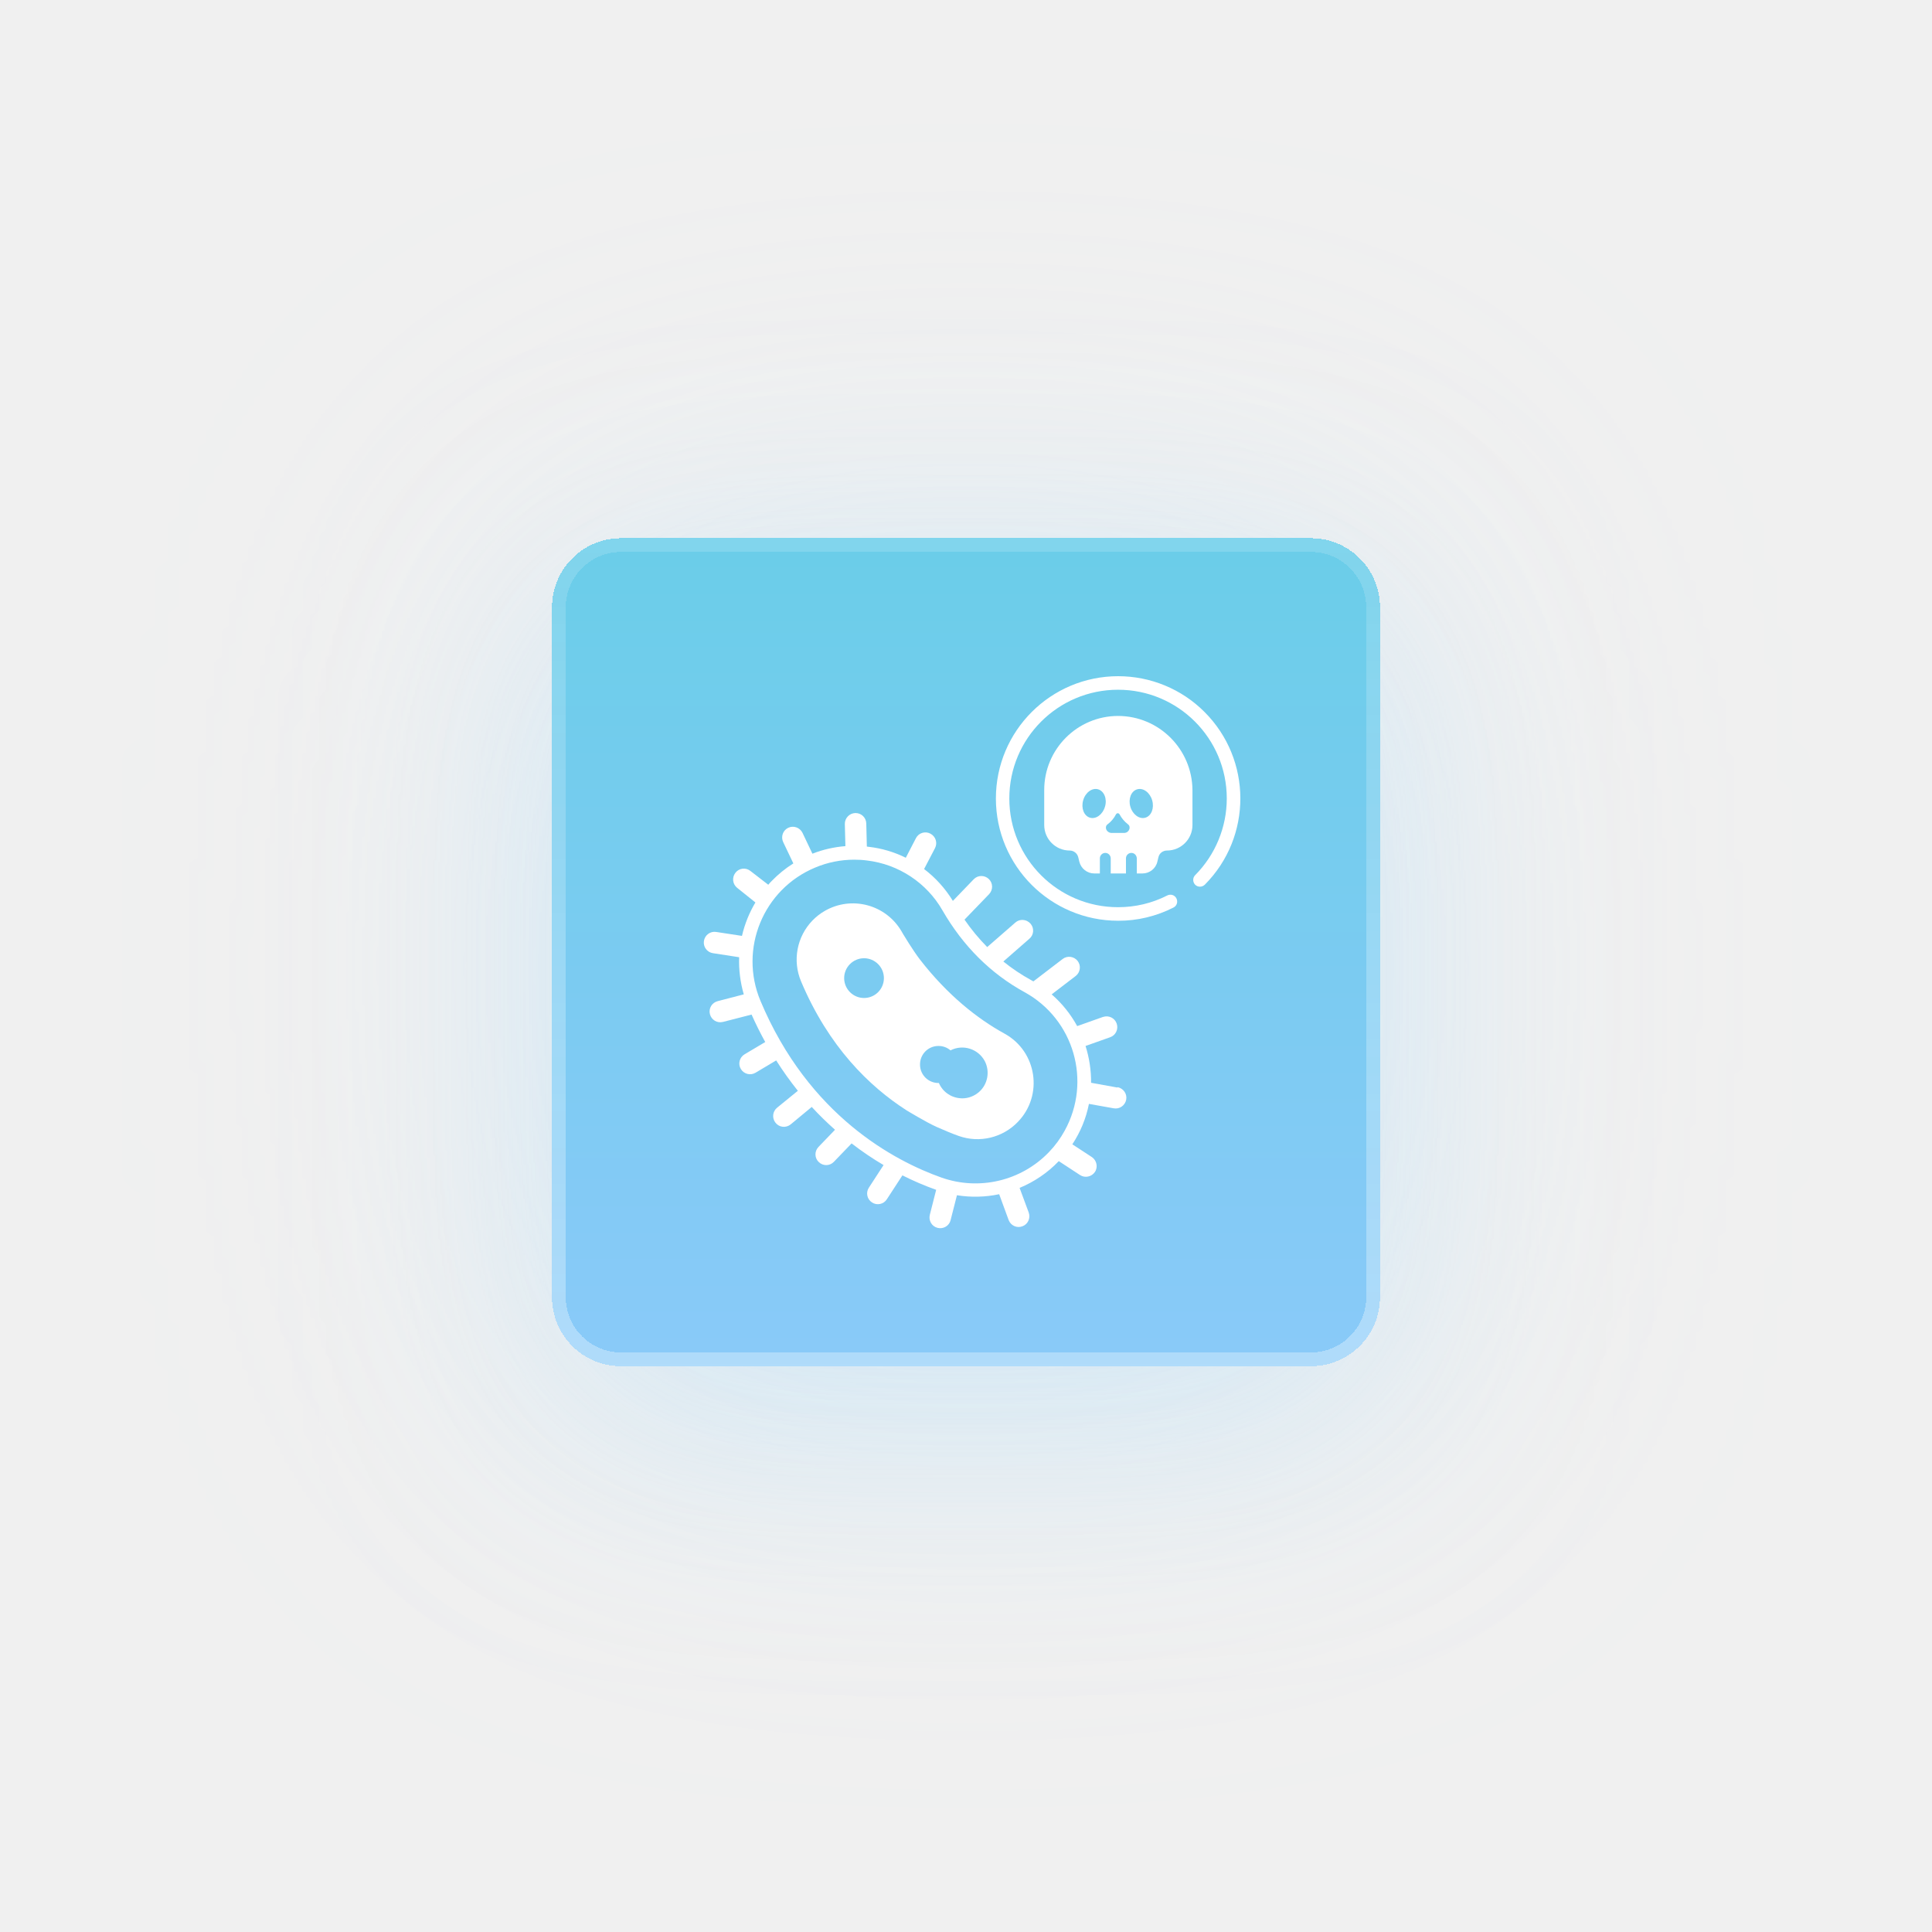
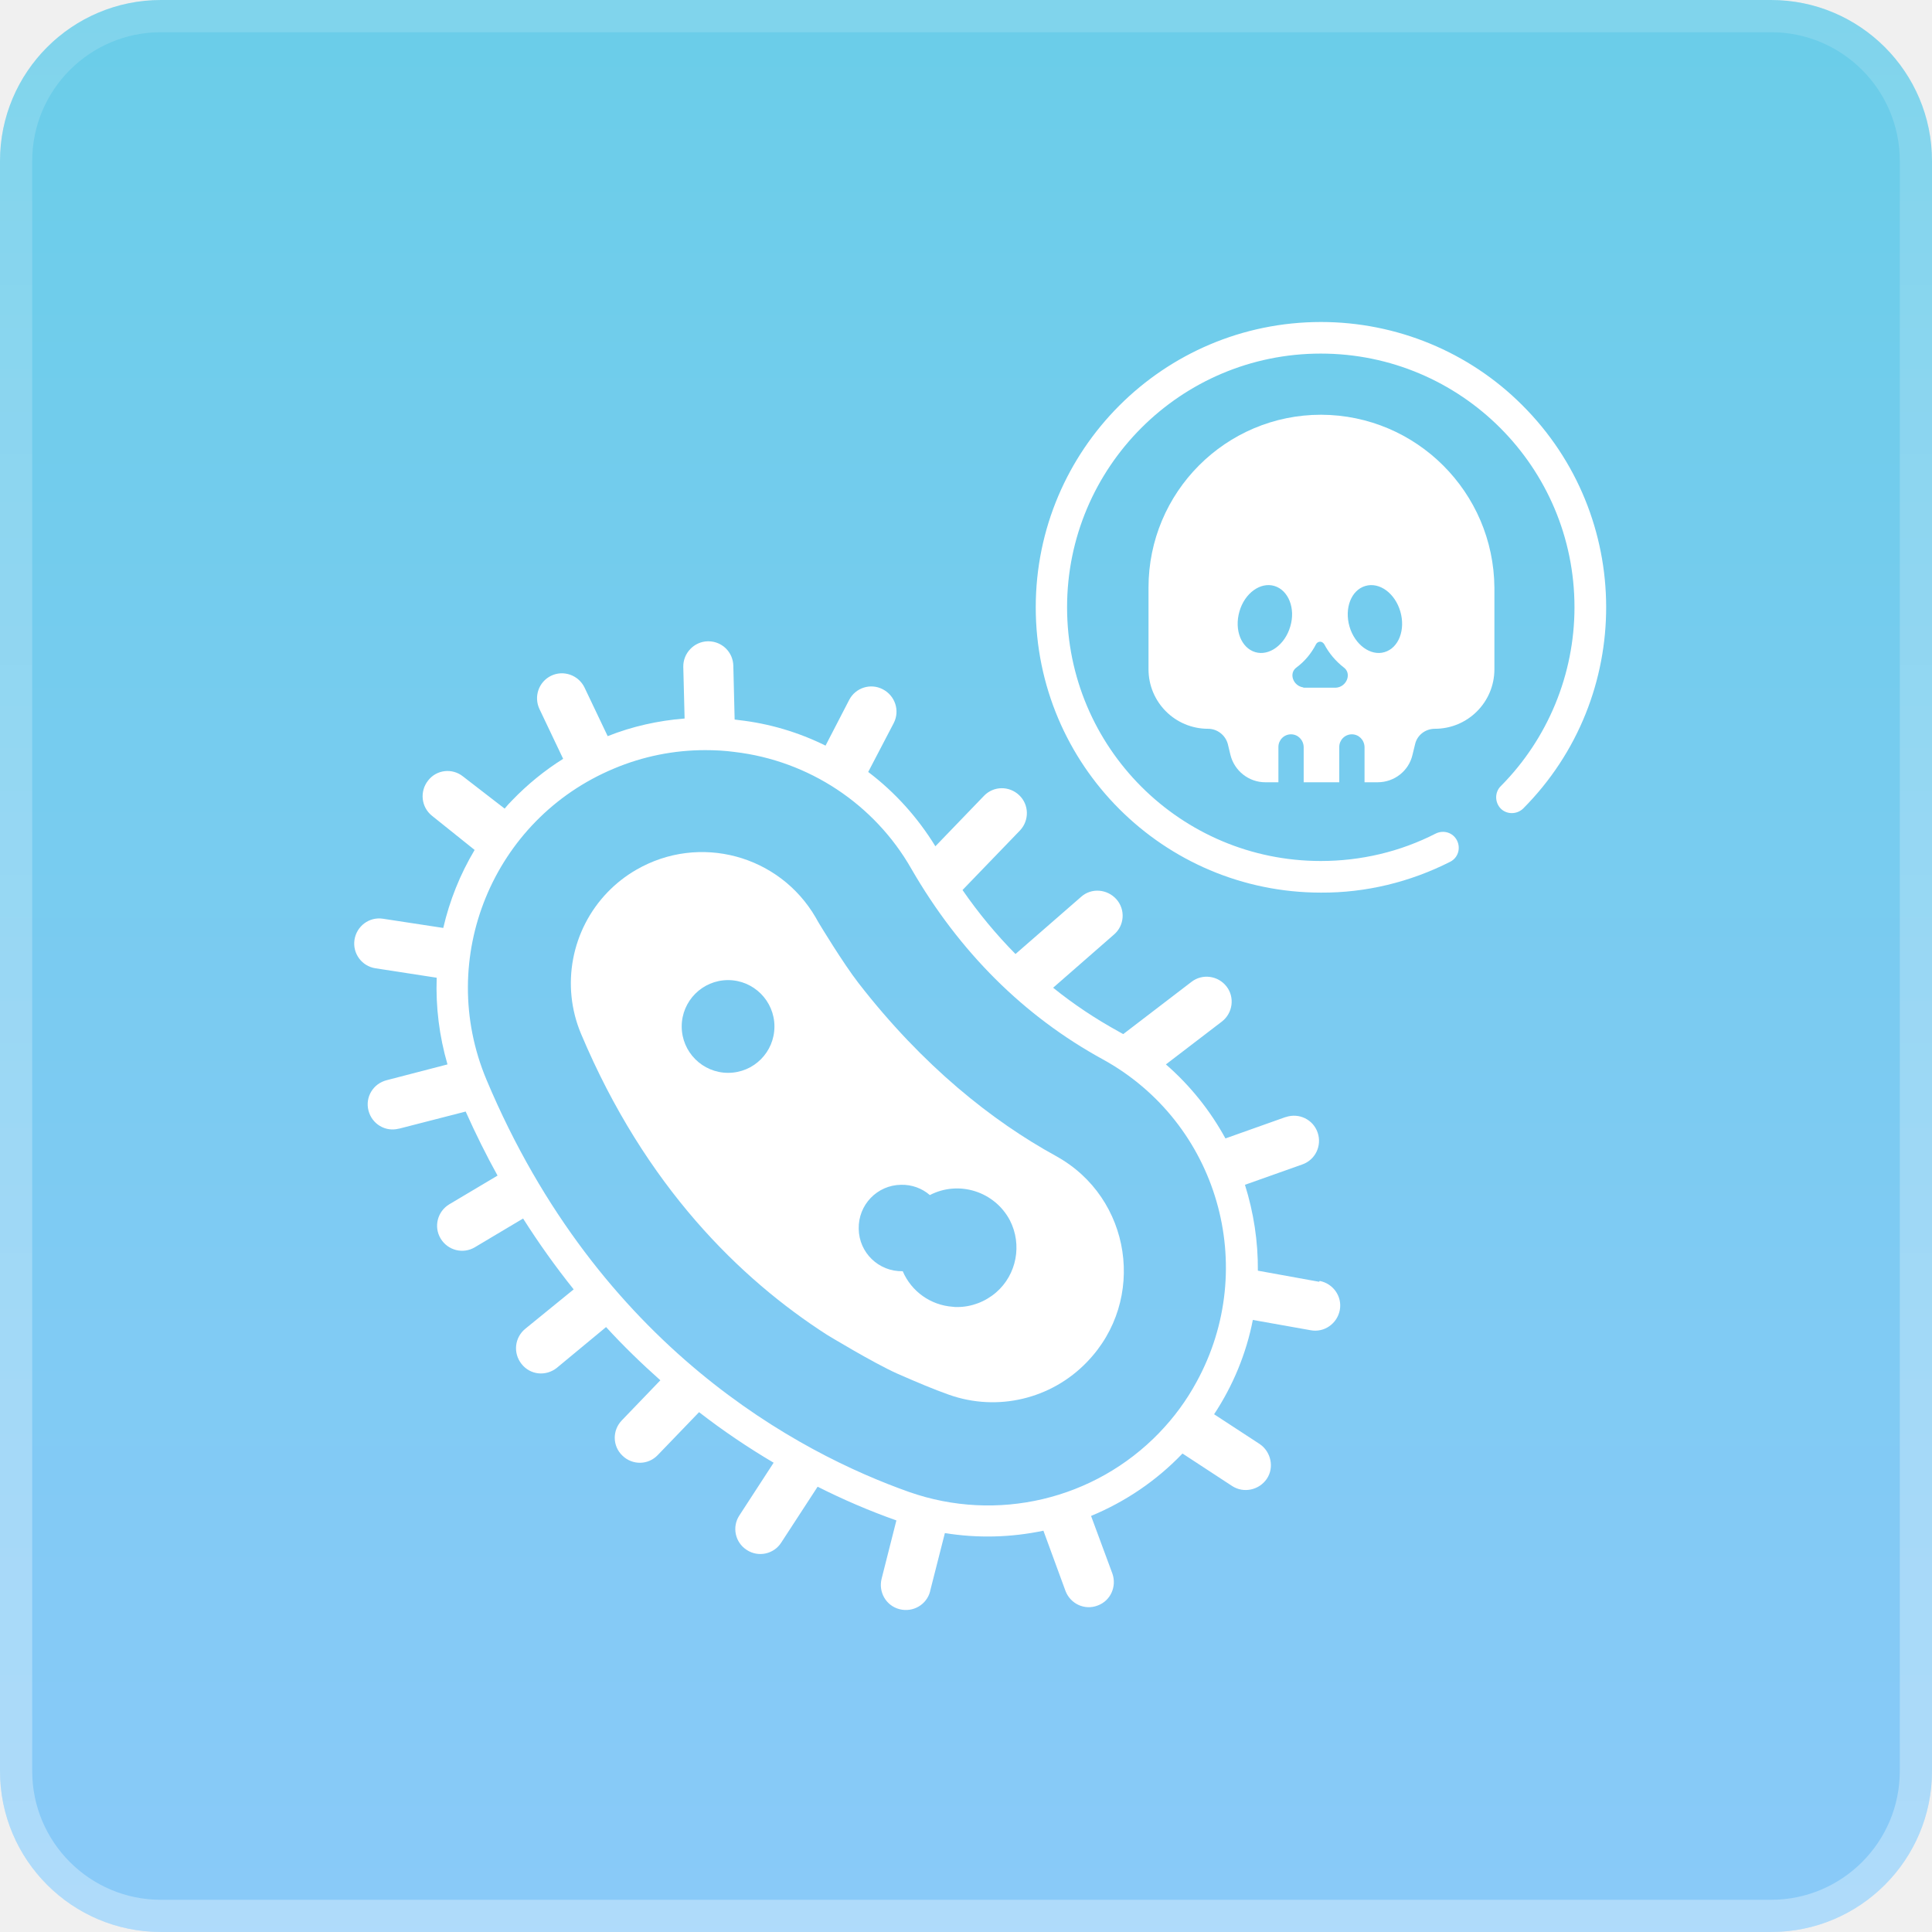
- <svg xmlns="http://www.w3.org/2000/svg" width="140" height="140" viewBox="0 0 140 140" fill="none">
-   <g filter="url(#filter0_bdd_416_2)">
-     <rect x="40" y="39" width="60" height="60" rx="5" fill="url(#paint0_linear_416_2)" fill-opacity="0.61" shape-rendering="crispEdges" />
-     <rect x="40.5" y="39.5" width="59" height="59" rx="4.5" stroke="url(#paint1_linear_416_2)" stroke-opacity="0.4" shape-rendering="crispEdges" />
-   </g>
-   <path d="M81.026 49C76.134 49 72.166 52.968 72.166 57.861C72.166 62.753 76.134 66.721 81.026 66.721C82.417 66.729 83.792 66.394 85.035 65.764C85.281 65.641 85.371 65.347 85.248 65.101C85.125 64.856 84.831 64.766 84.585 64.888C83.481 65.453 82.262 65.739 81.018 65.739C76.666 65.739 73.139 62.213 73.139 57.86C73.139 53.508 76.665 49.981 81.018 49.981C85.371 49.981 88.897 53.508 88.897 57.86C88.897 59.938 88.071 61.943 86.606 63.416C86.418 63.604 86.418 63.915 86.606 64.111C86.794 64.299 87.105 64.299 87.302 64.111C90.754 60.642 90.738 55.029 87.269 51.577C85.616 49.925 83.366 49 81.026 49L81.026 49Z" fill="white" />
-   <path d="M81.027 51.88C78.065 51.88 75.668 54.286 75.668 57.247V59.784C75.668 60.806 76.494 61.633 77.517 61.633C77.803 61.633 78.057 61.829 78.131 62.107L78.212 62.443C78.335 62.942 78.785 63.294 79.292 63.294H79.701V62.197C79.701 61.985 79.873 61.805 80.094 61.805C80.307 61.805 80.479 61.976 80.487 62.197V63.294H81.591V62.197C81.591 61.985 81.763 61.805 81.984 61.805C82.197 61.805 82.369 61.976 82.377 62.197V63.294H82.786C83.301 63.294 83.751 62.942 83.866 62.443L83.948 62.107C84.013 61.829 84.267 61.633 84.561 61.633C85.584 61.633 86.41 60.806 86.41 59.784V57.247C86.386 54.286 83.989 51.889 81.027 51.88H81.027ZM80.07 58.458C79.906 59.023 79.415 59.383 78.981 59.252C78.548 59.121 78.327 58.565 78.491 57.992C78.654 57.419 79.145 57.068 79.579 57.198C80.012 57.329 80.242 57.894 80.07 58.458V58.458ZM81.485 60.356H80.471L80.479 60.348C80.16 60.307 80.012 59.907 80.266 59.727C80.52 59.538 80.724 59.293 80.871 59.007C80.912 58.933 81.002 58.908 81.068 58.949C81.092 58.966 81.109 58.982 81.125 59.007C81.272 59.285 81.477 59.53 81.731 59.727C81.992 59.915 81.82 60.34 81.485 60.356L81.485 60.356ZM82.999 59.252C82.565 59.383 82.074 59.023 81.91 58.458C81.747 57.894 81.96 57.329 82.401 57.198C82.843 57.068 83.326 57.428 83.49 57.992C83.653 58.556 83.44 59.121 82.999 59.252Z" fill="white" />
-   <path d="M72.796 74.903C70.825 73.823 68.657 72.105 66.66 69.528C66.178 68.906 65.458 67.712 65.458 67.712C65.417 67.646 65.376 67.573 65.335 67.499C64.206 65.552 61.719 64.881 59.763 66.01C59.436 66.198 59.133 66.435 58.872 66.705C57.742 67.875 57.415 69.61 58.045 71.107C60.042 75.852 62.995 78.724 65.679 80.451C65.679 80.451 67.119 81.326 67.871 81.662C68.452 81.915 68.984 82.144 69.475 82.316C70.981 82.848 72.65 82.447 73.754 81.302L73.762 81.293C75.619 79.371 75.145 76.196 72.797 74.904L72.796 74.903ZM62.611 72.318C61.817 72.318 61.171 71.672 61.171 70.878C61.171 70.084 61.817 69.438 62.611 69.438C63.404 69.438 64.051 70.084 64.051 70.878C64.051 71.672 63.412 72.318 62.611 72.318V72.318ZM70.931 79.141C70.596 79.428 70.17 79.591 69.728 79.591C69.679 79.591 69.638 79.591 69.589 79.583C68.902 79.534 68.305 79.109 68.035 78.479C67.29 78.495 66.677 77.906 66.668 77.161C66.652 76.417 67.241 75.803 67.986 75.795C68.313 75.787 68.632 75.901 68.877 76.114C69.777 75.648 70.89 76 71.365 76.9C71.749 77.652 71.577 78.585 70.931 79.141L70.931 79.141Z" fill="white" />
-   <path d="M80.962 78.806L79.064 78.462C79.072 77.554 78.933 76.654 78.663 75.795L80.438 75.165C80.847 75.026 81.06 74.584 80.921 74.175C80.782 73.766 80.34 73.553 79.931 73.692H79.923L78.057 74.355C77.583 73.488 76.961 72.71 76.208 72.056L77.951 70.722C78.286 70.461 78.352 69.97 78.09 69.634C77.828 69.299 77.345 69.233 77.01 69.487L74.883 71.115C74.834 71.091 74.784 71.058 74.736 71.033C74.024 70.641 73.345 70.191 72.706 69.675L74.596 68.022C74.924 67.744 74.956 67.245 74.67 66.926C74.384 66.607 73.893 66.566 73.574 66.853L71.537 68.628C70.931 68.014 70.383 67.352 69.892 66.64L71.676 64.791C71.97 64.48 71.962 63.989 71.651 63.694C71.34 63.4 70.858 63.408 70.563 63.711L69.049 65.282C68.501 64.39 67.798 63.605 66.963 62.974L67.757 61.453C67.953 61.068 67.798 60.602 67.413 60.406C67.037 60.209 66.57 60.356 66.374 60.733L65.638 62.156C64.795 61.739 63.887 61.469 62.946 61.363C62.905 61.355 62.864 61.355 62.815 61.346L62.774 59.677C62.766 59.252 62.422 58.916 61.997 58.916H61.98C61.555 58.925 61.212 59.285 61.22 59.71L61.261 61.314C60.442 61.379 59.632 61.559 58.871 61.862L58.151 60.348C57.963 59.964 57.497 59.8 57.112 59.988C56.728 60.176 56.572 60.635 56.752 61.019L57.489 62.566C56.916 62.925 56.384 63.359 55.91 63.85C55.828 63.932 55.746 64.022 55.672 64.112L54.38 63.114C54.044 62.844 53.553 62.901 53.292 63.245C53.03 63.58 53.079 64.063 53.414 64.333L54.74 65.396C54.29 66.149 53.963 66.967 53.766 67.818L51.893 67.532C51.467 67.466 51.075 67.761 51.009 68.186C50.944 68.612 51.238 69.004 51.655 69.07L53.562 69.364C53.529 70.272 53.644 71.181 53.897 72.056L52.007 72.547C51.59 72.653 51.336 73.07 51.443 73.488C51.549 73.905 51.966 74.159 52.383 74.052H52.392L54.462 73.52C54.773 74.216 55.108 74.887 55.452 75.509L53.954 76.4C53.586 76.621 53.463 77.096 53.684 77.464C53.905 77.832 54.38 77.955 54.748 77.734L56.245 76.842C56.728 77.603 57.252 78.339 57.816 79.043L56.319 80.262C55.983 80.532 55.926 81.015 56.196 81.358C56.466 81.702 56.949 81.751 57.292 81.481L57.301 81.473L58.822 80.213C59.354 80.794 59.919 81.342 60.508 81.866L59.313 83.109C59.011 83.42 59.019 83.911 59.33 84.206C59.641 84.508 60.131 84.5 60.426 84.189L60.434 84.181L61.71 82.856C62.447 83.428 63.224 83.952 64.026 84.426L62.962 86.063C62.725 86.423 62.831 86.905 63.191 87.135C63.551 87.372 64.034 87.265 64.263 86.905L65.392 85.171C66.186 85.572 67.004 85.924 67.838 86.218L67.38 88.026C67.274 88.444 67.519 88.869 67.936 88.975C68.354 89.082 68.779 88.836 68.885 88.419V88.411L69.344 86.611C70.358 86.775 71.397 86.75 72.404 86.537L73.091 88.411C73.246 88.812 73.688 89.016 74.089 88.861C74.49 88.714 74.686 88.272 74.547 87.871L73.884 86.079C74.948 85.637 75.905 84.991 76.707 84.156L76.723 84.14L78.261 85.147C78.621 85.384 79.104 85.277 79.341 84.926C79.579 84.574 79.472 84.083 79.121 83.846L77.705 82.921C78.294 82.029 78.703 81.039 78.908 79.992L80.7 80.311C81.125 80.393 81.526 80.107 81.608 79.689C81.69 79.264 81.403 78.863 80.986 78.781C80.97 78.806 80.961 78.806 80.961 78.806L80.962 78.806ZM76.004 83.494C73.991 85.58 70.956 86.292 68.231 85.335C64.836 84.132 58.61 80.867 55.108 72.531C53.529 68.767 55.304 64.439 59.068 62.868C59.959 62.492 60.925 62.296 61.898 62.296C62.209 62.296 62.512 62.312 62.815 62.353C65.114 62.623 67.159 63.973 68.305 65.986C69.794 68.563 71.798 70.559 74.252 71.901C77.82 73.864 79.121 78.348 77.157 81.923C76.846 82.495 76.462 83.019 76.003 83.494L76.004 83.494Z" fill="white" />
+ <svg xmlns="http://www.w3.org/2000/svg" width="60" height="60" viewBox="0 0 60 60" fill="none">
+   <rect width="60" height="60" rx="5" fill="url(#paint0_linear_191_239)" fill-opacity="0.61" />
+   <rect x="0.5" y="0.5" width="59" height="59" rx="4.5" stroke="url(#paint1_linear_191_239)" stroke-opacity="0.4" />
+   <path d="M41.026 10C36.134 10 32.166 13.968 32.166 18.861C32.166 23.753 36.134 27.721 41.026 27.721C42.417 27.729 43.792 27.394 45.035 26.764C45.281 26.641 45.371 26.347 45.248 26.101C45.125 25.856 44.831 25.766 44.585 25.888C43.481 26.453 42.262 26.739 41.018 26.739C36.666 26.739 33.139 23.213 33.139 18.86C33.139 14.508 36.666 10.981 41.018 10.981C45.371 10.981 48.897 14.508 48.897 18.86C48.897 20.938 48.071 22.943 46.606 24.416C46.418 24.604 46.418 24.915 46.606 25.111C46.794 25.299 47.105 25.299 47.302 25.111C50.754 21.642 50.738 16.029 47.269 12.577C45.616 10.925 43.366 10 41.026 10L41.026 10Z" fill="white" />
+   <path d="M41.027 12.88C38.065 12.88 35.668 15.286 35.668 18.247V20.784C35.668 21.806 36.494 22.633 37.517 22.633C37.803 22.633 38.057 22.829 38.131 23.107L38.212 23.443C38.335 23.942 38.785 24.294 39.292 24.294H39.702V23.197C39.702 22.985 39.873 22.805 40.094 22.805C40.307 22.805 40.479 22.976 40.487 23.197V24.294H41.592V23.197C41.592 22.985 41.763 22.805 41.984 22.805C42.197 22.805 42.369 22.976 42.377 23.197V24.294H42.786C43.301 24.294 43.751 23.942 43.866 23.443L43.948 23.107C44.013 22.829 44.267 22.633 44.561 22.633C45.584 22.633 46.41 21.806 46.41 20.784V18.247C46.386 15.286 43.989 12.889 41.027 12.88H41.027ZM40.07 19.458C39.906 20.023 39.415 20.383 38.981 20.252C38.548 20.121 38.327 19.565 38.491 18.992C38.654 18.419 39.145 18.067 39.579 18.198C40.012 18.329 40.242 18.894 40.07 19.458ZM41.485 21.357H40.471L40.479 21.348C40.16 21.307 40.012 20.907 40.266 20.727C40.52 20.538 40.724 20.293 40.871 20.006C40.912 19.933 41.002 19.908 41.068 19.949C41.092 19.966 41.109 19.982 41.125 20.006C41.272 20.285 41.477 20.53 41.73 20.727C41.992 20.915 41.821 21.34 41.485 21.357L41.485 21.357ZM42.999 20.252C42.565 20.383 42.074 20.023 41.91 19.458C41.747 18.894 41.959 18.329 42.401 18.198C42.843 18.067 43.326 18.427 43.489 18.992C43.653 19.556 43.44 20.121 42.999 20.252Z" fill="white" />
+   <path d="M32.797 35.903C30.825 34.823 28.657 33.105 26.66 30.528C26.178 29.906 25.458 28.712 25.458 28.712C25.417 28.646 25.376 28.573 25.335 28.499C24.206 26.552 21.719 25.881 19.763 27.01C19.436 27.198 19.133 27.435 18.872 27.705C17.742 28.875 17.415 30.61 18.045 32.107C20.042 36.852 22.995 39.724 25.679 41.451C25.679 41.451 27.119 42.326 27.871 42.662C28.452 42.915 28.984 43.144 29.475 43.316C30.98 43.848 32.65 43.447 33.754 42.302L33.762 42.293C35.619 40.371 35.145 37.196 32.797 35.904L32.797 35.903ZM22.611 33.318C21.817 33.318 21.171 32.672 21.171 31.878C21.171 31.084 21.817 30.438 22.611 30.438C23.404 30.438 24.051 31.084 24.051 31.878C24.051 32.672 23.412 33.318 22.611 33.318ZM30.931 40.141C30.596 40.428 30.17 40.591 29.728 40.591C29.679 40.591 29.638 40.591 29.589 40.583C28.902 40.534 28.305 40.109 28.035 39.479C27.29 39.495 26.677 38.906 26.668 38.161C26.652 37.417 27.241 36.803 27.985 36.795C28.313 36.787 28.632 36.901 28.877 37.114C29.777 36.648 30.89 37 31.364 37.9C31.749 38.652 31.577 39.585 30.931 40.141L30.931 40.141Z" fill="white" />
+   <path d="M40.962 39.806L39.064 39.462C39.072 38.554 38.933 37.654 38.663 36.795L40.438 36.165C40.847 36.026 41.06 35.584 40.921 35.175C40.782 34.766 40.34 34.553 39.931 34.692H39.923L38.057 35.355C37.583 34.488 36.961 33.711 36.208 33.056L37.951 31.722C38.286 31.461 38.352 30.97 38.09 30.634C37.828 30.299 37.345 30.233 37.01 30.487L34.883 32.115C34.834 32.091 34.785 32.058 34.736 32.033C34.024 31.641 33.345 31.191 32.706 30.675L34.596 29.023C34.924 28.744 34.956 28.245 34.67 27.926C34.384 27.607 33.893 27.566 33.574 27.853L31.537 29.628C30.931 29.014 30.383 28.352 29.892 27.64L31.676 25.791C31.97 25.48 31.962 24.989 31.651 24.695C31.34 24.4 30.858 24.408 30.563 24.711L29.049 26.282C28.501 25.39 27.798 24.605 26.963 23.974L27.757 22.453C27.953 22.068 27.798 21.602 27.413 21.405C27.037 21.209 26.57 21.356 26.374 21.733L25.638 23.156C24.795 22.739 23.887 22.469 22.946 22.363C22.905 22.355 22.864 22.355 22.815 22.346L22.774 20.677C22.766 20.252 22.422 19.916 21.997 19.916H21.98C21.555 19.925 21.212 20.285 21.22 20.71L21.261 22.314C20.442 22.379 19.632 22.559 18.872 22.862L18.151 21.348C17.963 20.964 17.497 20.8 17.112 20.988C16.728 21.177 16.573 21.635 16.753 22.019L17.489 23.566C16.916 23.925 16.384 24.359 15.91 24.85C15.828 24.932 15.746 25.022 15.672 25.112L14.38 24.114C14.044 23.844 13.553 23.901 13.292 24.244C13.03 24.58 13.079 25.063 13.414 25.333L14.74 26.396C14.29 27.149 13.963 27.967 13.766 28.818L11.893 28.532C11.467 28.466 11.075 28.761 11.009 29.186C10.944 29.612 11.238 30.004 11.655 30.07L13.562 30.364C13.529 31.273 13.643 32.181 13.897 33.056L12.007 33.547C11.59 33.653 11.336 34.071 11.443 34.488C11.549 34.905 11.966 35.159 12.383 35.052H12.392L14.462 34.52C14.773 35.216 15.108 35.887 15.452 36.509L13.954 37.4C13.586 37.621 13.463 38.096 13.684 38.464C13.905 38.832 14.38 38.955 14.748 38.734L16.245 37.842C16.728 38.603 17.252 39.339 17.816 40.043L16.319 41.262C15.983 41.532 15.926 42.015 16.196 42.358C16.466 42.702 16.949 42.751 17.292 42.481L17.301 42.473L18.822 41.213C19.354 41.794 19.919 42.342 20.508 42.866L19.313 44.109C19.011 44.42 19.019 44.911 19.33 45.206C19.64 45.508 20.131 45.5 20.426 45.189L20.434 45.181L21.71 43.856C22.447 44.428 23.224 44.952 24.026 45.426L22.962 47.063C22.725 47.423 22.831 47.905 23.191 48.135C23.551 48.372 24.034 48.265 24.263 47.905L25.392 46.171C26.186 46.572 27.004 46.923 27.838 47.218L27.38 49.026C27.274 49.444 27.519 49.869 27.936 49.975C28.354 50.082 28.779 49.836 28.886 49.419V49.411L29.344 47.611C30.358 47.775 31.397 47.75 32.404 47.537L33.091 49.411C33.246 49.812 33.688 50.016 34.089 49.861C34.49 49.714 34.686 49.272 34.547 48.871L33.884 47.079C34.948 46.637 35.905 45.991 36.707 45.157L36.723 45.14L38.261 46.147C38.621 46.384 39.104 46.277 39.342 45.926C39.579 45.574 39.472 45.083 39.121 44.846L37.705 43.921C38.294 43.029 38.703 42.039 38.908 40.992L40.7 41.311C41.125 41.393 41.526 41.107 41.608 40.689C41.69 40.264 41.403 39.863 40.986 39.781C40.97 39.806 40.961 39.806 40.961 39.806L40.962 39.806ZM36.004 44.494C33.991 46.58 30.956 47.292 28.231 46.334C24.836 45.132 18.61 41.867 15.108 33.531C13.529 29.767 15.304 25.439 19.068 23.868C19.959 23.492 20.925 23.296 21.898 23.296C22.209 23.296 22.512 23.312 22.815 23.353C25.114 23.623 27.159 24.973 28.305 26.985C29.794 29.563 31.798 31.559 34.252 32.901C37.82 34.864 39.12 39.348 37.157 42.923C36.846 43.495 36.462 44.019 36.003 44.494L36.004 44.494Z" fill="white" />
  <defs>
-     <filter id="filter0_bdd_416_2" x="-64" y="-65" width="268" height="268" filterUnits="userSpaceOnUse" color-interpolation-filters="sRGB">
-       <feFlood flood-opacity="0" result="BackgroundImageFix" />
-       <feGaussianBlur in="BackgroundImageFix" stdDeviation="52" />
-       <feComposite in2="SourceAlpha" operator="in" result="effect1_backgroundBlur_416_2" />
-       <feColorMatrix in="SourceAlpha" type="matrix" values="0 0 0 0 0 0 0 0 0 0 0 0 0 0 0 0 0 0 127 0" result="hardAlpha" />
-       <feOffset dy="1" />
-       <feGaussianBlur stdDeviation="20" />
-       <feComposite in2="hardAlpha" operator="out" />
-       <feColorMatrix type="matrix" values="0 0 0 0 0.808 0 0 0 0 0.927 0 0 0 0 1 0 0 0 0.2 0" />
-       <feBlend mode="normal" in2="effect1_backgroundBlur_416_2" result="effect2_dropShadow_416_2" />
-       <feColorMatrix in="SourceAlpha" type="matrix" values="0 0 0 0 0 0 0 0 0 0 0 0 0 0 0 0 0 0 127 0" result="hardAlpha" />
-       <feOffset dy="4" />
-       <feGaussianBlur stdDeviation="9" />
-       <feComposite in2="hardAlpha" operator="out" />
-       <feColorMatrix type="matrix" values="0 0 0 0 0.578 0 0 0 0 0.833 0 0 0 0 0.992 0 0 0 0.3 0" />
-       <feBlend mode="normal" in2="effect2_dropShadow_416_2" result="effect3_dropShadow_416_2" />
-       <feBlend mode="normal" in="SourceGraphic" in2="effect3_dropShadow_416_2" result="shape" />
-     </filter>
-     <linearGradient id="paint0_linear_416_2" x1="70" y1="39" x2="70" y2="99" gradientUnits="userSpaceOnUse">
+     <linearGradient id="paint0_linear_191_239" x1="30" y1="0" x2="30" y2="60" gradientUnits="userSpaceOnUse">
      <stop stop-color="#16B8E5" />
      <stop offset="1" stop-color="#49B2FF" />
    </linearGradient>
-     <linearGradient id="paint1_linear_416_2" x1="70" y1="39" x2="70" y2="99" gradientUnits="userSpaceOnUse">
+     <linearGradient id="paint1_linear_191_239" x1="30" y1="0" x2="30" y2="60" gradientUnits="userSpaceOnUse">
      <stop stop-color="white" stop-opacity="0.36" />
      <stop offset="1" stop-color="white" stop-opacity="0.81" />
    </linearGradient>
  </defs>
</svg>
